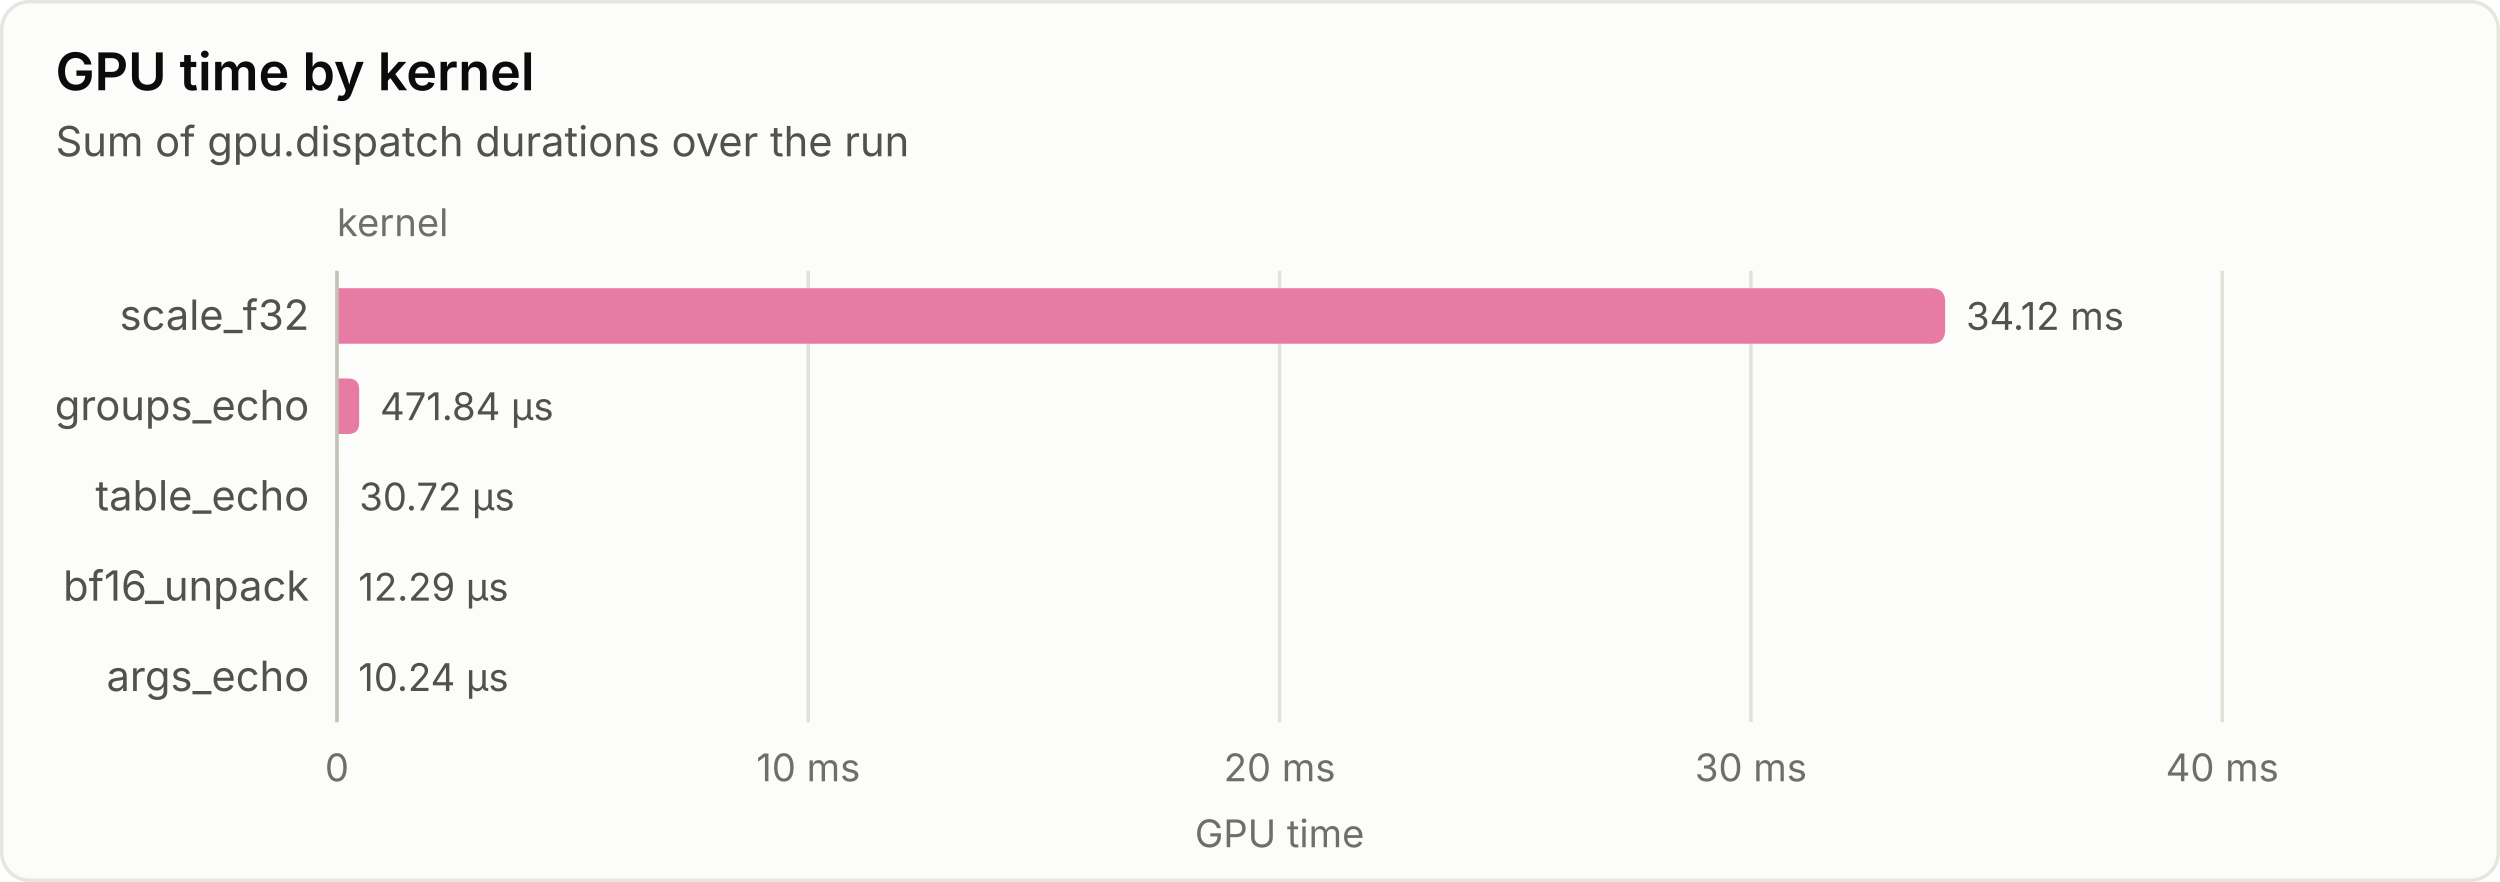
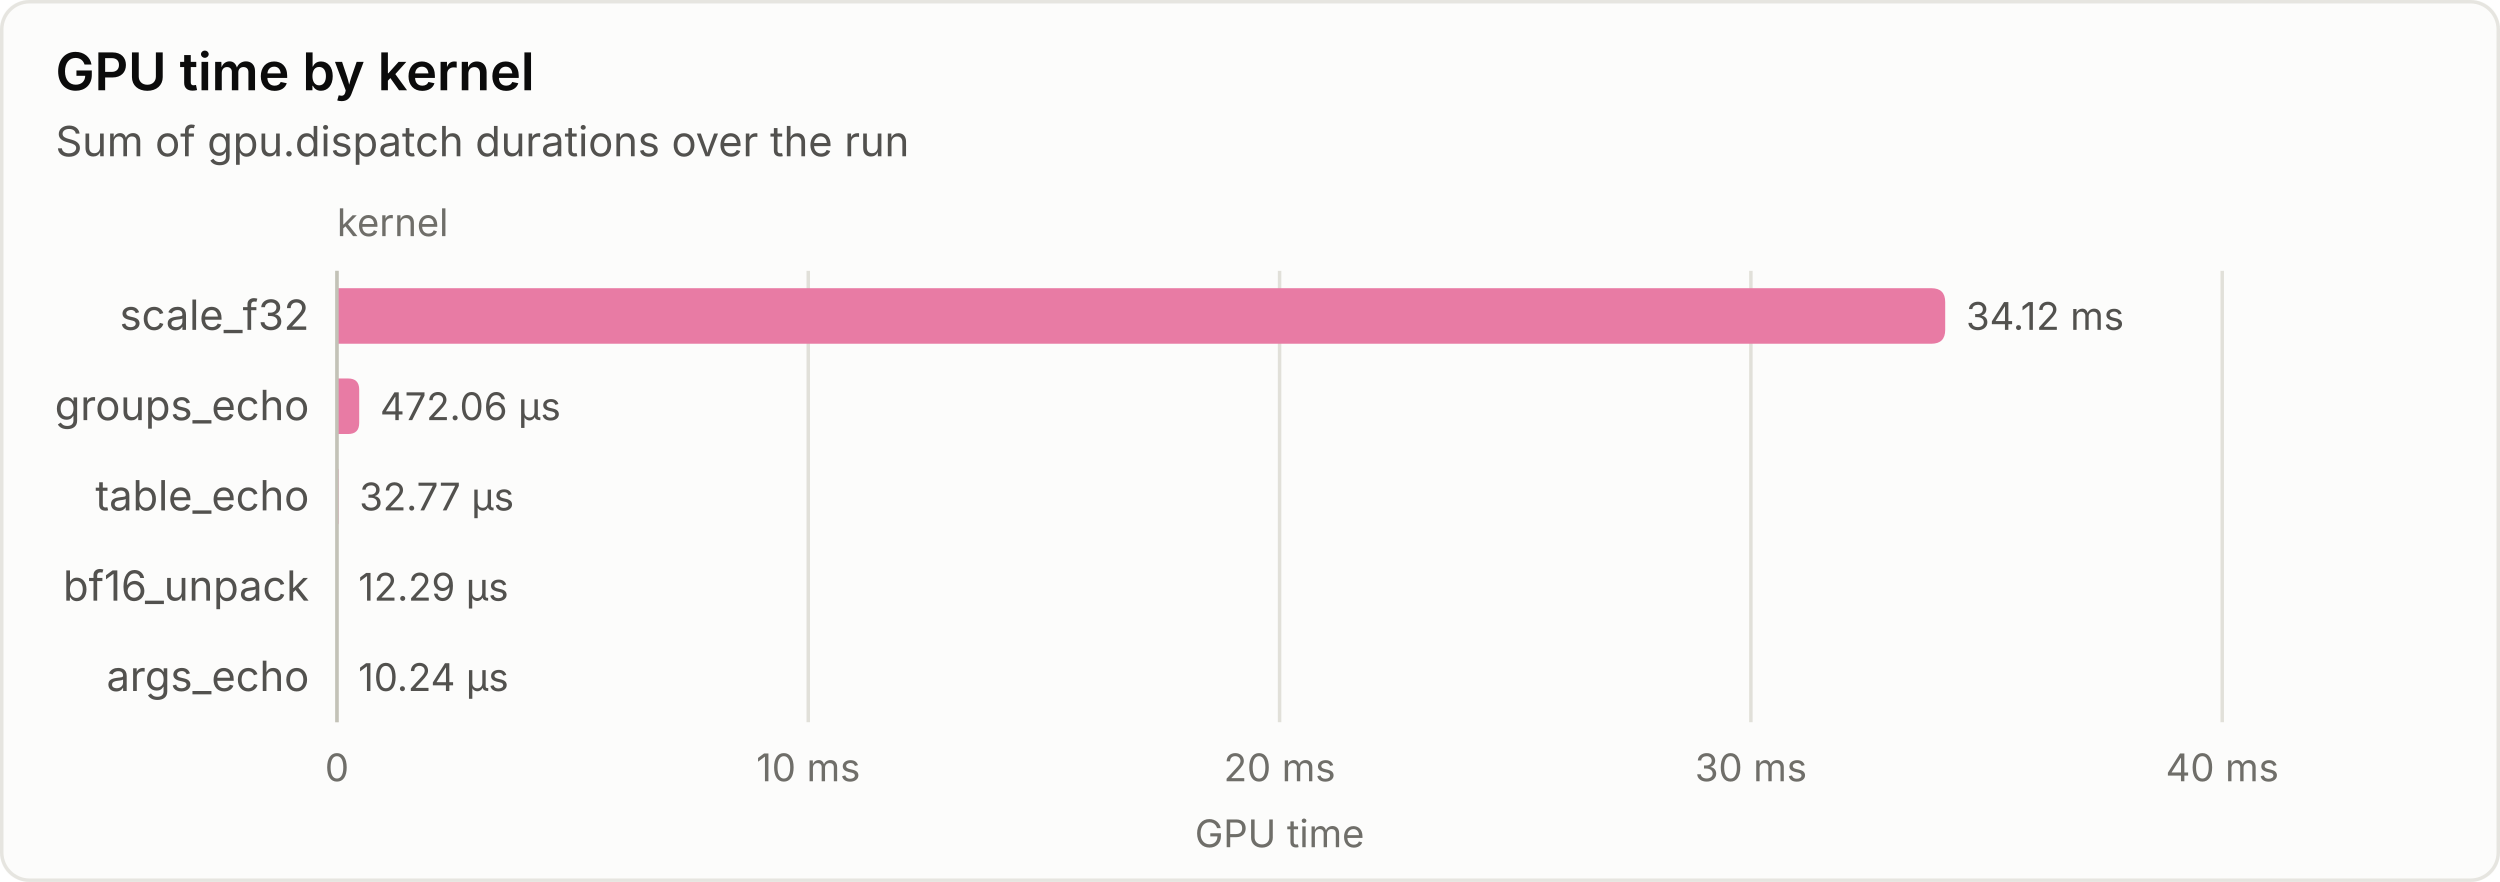
<svg xmlns="http://www.w3.org/2000/svg" width="720" height="254" viewBox="0 0 720 254" role="img" aria-labelledby="kernels-gpu_by_kernel-title kernels-gpu_by_kernel-desc">
  <style>text{font-family:system-ui,-apple-system,'Segoe UI',sans-serif}.line{fill:none;stroke-width:2;stroke-linejoin:round;stroke-linecap:round}.bg{fill:#fcfcfb}.frame{fill:none;stroke:#e6e5e0}.t1{fill:#0b0b0b}.t2{fill:#52514e}.t3{fill:#6f6e69}.grid{stroke:#e1e0d9}.axis{stroke:#c3c2b7}.ref{stroke:#52514e}.band{fill:#f0efec}.ring{stroke:#fcfcfb}.gap{stroke:#fcfcfb}.qx{fill:#f0efec}.qz{fill:#fcfcfb;stroke:#52514e}.emph{stroke:#52514e}.fn{fill:#a3a29c}.sn{stroke:#a3a29c}.f0{fill:#2a78d6}.s0{stroke:#2a78d6}.f1{fill:#eb6834}.s1{stroke:#eb6834}.f2{fill:#1baf7a}.s2{stroke:#1baf7a}.f3{fill:#eda100}.s3{stroke:#eda100}.f4{fill:#e87ba4}.s4{stroke:#e87ba4}.f5{fill:#008300}.s5{stroke:#008300}.f6{fill:#6250d6}.s6{stroke:#6250d6}.f7{fill:#e34948}.s7{stroke:#e34948}.q0{fill:#cde2fb}.q1{fill:#b7d3f6}.q2{fill:#9ec5f4}.q3{fill:#86b6ef}.q4{fill:#6da7ec}.q5{fill:#5598e7}.q6{fill:#3987e5}.q7{fill:#2a78d6}.q8{fill:#256abf}.q9{fill:#1c5cab}.q10{fill:#184f95}.q11{fill:#104281}.q12{fill:#0d366b}.fgood{fill:#0ca30c}.sgood{stroke:#0ca30c}.fwarn{fill:#fab219}.swarn{stroke:#fab219}.fserious{fill:#ec835a}.sserious{stroke:#ec835a}.fcrit{fill:#d03b3b}.scrit{stroke:#d03b3b}@media (prefers-color-scheme:dark){.bg{fill:#1a1a19}.frame{fill:none;stroke:#2c2c2a}.t1{fill:#f0efec}.t2{fill:#c3c2b7}.t3{fill:#898781}.grid{stroke:#2c2c2a}.axis{stroke:#383835}.ref{stroke:#c3c2b7}.band{fill:#242423}.ring{stroke:#1a1a19}.gap{stroke:#1a1a19}.qx{fill:#242423}.qz{fill:#1a1a19;stroke:#c3c2b7}.emph{stroke:#c3c2b7}.fn{fill:#6f6e69}.sn{stroke:#6f6e69}.f0{fill:#3987e5}.s0{stroke:#3987e5}.f1{fill:#d95926}.s1{stroke:#d95926}.f2{fill:#199e70}.s2{stroke:#199e70}.f3{fill:#c98500}.s3{stroke:#c98500}.f4{fill:#d55181}.s4{stroke:#d55181}.f5{fill:#008300}.s5{stroke:#008300}.f6{fill:#9085e9}.s6{stroke:#9085e9}.f7{fill:#e66767}.s7{stroke:#e66767}.q0{fill:#0d366b}.q1{fill:#104281}.q2{fill:#184f95}.q3{fill:#1c5cab}.q4{fill:#256abf}.q5{fill:#2a78d6}.q6{fill:#3987e5}.q7{fill:#5598e7}.q8{fill:#6da7ec}.q9{fill:#86b6ef}.q10{fill:#9ec5f4}.q11{fill:#b7d3f6}.q12{fill:#cde2fb}}</style>
  <rect class="bg" x="0" y="0" width="720" height="254" rx="8" />
  <rect class="frame" x="0.5" y="0.5" width="719" height="253" rx="8" />
  <text class="t1" x="16" y="26" font-size="15" font-weight="600">GPU time by kernel</text>
  <text class="t2" x="16" y="45" font-size="12">Sum of gpu.dispatch durations over the run</text>
  <line class="grid" x1="97.04" y1="78" x2="97.04" y2="208" stroke-width="1" />
  <line class="grid" x1="232.78" y1="78" x2="232.78" y2="208" stroke-width="1" />
  <line class="grid" x1="368.52" y1="78" x2="368.52" y2="208" stroke-width="1" />
  <line class="grid" x1="504.26" y1="78" x2="504.26" y2="208" stroke-width="1" />
  <line class="grid" x1="640" y1="78" x2="640" y2="208" stroke-width="1" />
  <text class="t3" x="97.04" y="225" font-size="11" text-anchor="middle">0</text>
  <text class="t3" x="232.78" y="225" font-size="11" text-anchor="middle">10 ms</text>
  <text class="t3" x="368.52" y="225" font-size="11" text-anchor="middle">20 ms</text>
  <text class="t3" x="504.26" y="225" font-size="11" text-anchor="middle">30 ms</text>
  <text class="t3" x="640" y="225" font-size="11" text-anchor="middle">40 ms</text>
  <text class="t3" x="97.04" y="68" font-size="11" text-anchor="start">kernel</text>
  <text class="t3" x="368.52" y="244" font-size="11" text-anchor="middle">GPU time</text>
  <text class="t2" x="89.04" y="95" font-size="12" text-anchor="end">scale_f32</text>
-   <path class="f4" d="M97.04 83H556.21Q560.21 83 560.21 87V95Q560.21 99 556.21 99H97.04Z" />
-   <text class="t2" x="566.21" y="95" font-size="11">34.12 ms</text>
+   <path class="f4" d="M97.04 83H556.22Q560.22 83 560.22 87V95Q560.22 99 556.22 99H97.04Z" />
+   <text class="t2" x="566.22" y="95" font-size="11">34.12 ms</text>
  <text class="t2" x="89.04" y="121" font-size="12" text-anchor="end">groups_echo</text>
-   <path class="f4" d="M97.04 109H100.24Q103.44 109 103.44 112.2V121.8Q103.44 125 100.24 125H97.04Z" />
-   <text class="t2" x="109.44" y="121" font-size="11">471.84 µs</text>
+   <path class="f4" d="M97.04 109H100.24Q103.45 109 103.45 112.2V121.8Q103.45 125 100.24 125H97.04Z" />
+   <text class="t2" x="109.45" y="121" font-size="11">472.06 µs</text>
  <text class="t2" x="89.04" y="147" font-size="12" text-anchor="end">table_echo</text>
-   <path class="f4" d="M97.04 135H97.25Q97.46 135 97.46 135.21V150.79Q97.46 151 97.25 151H97.04Z" />
-   <text class="t2" x="103.46" y="147" font-size="11">30.72 µs</text>
+   <path class="f4" d="M97.04 135H97.26Q97.48 135 97.48 135.22V150.78Q97.48 151 97.26 151H97.04Z" />
+   <text class="t2" x="103.48" y="147" font-size="11">32.77 µs</text>
  <text class="t2" x="89.04" y="173" font-size="12" text-anchor="end">bf16_unpack</text>
  <path class="f4" d="M97.04 161H97.12Q97.21 161 97.21 161.08V176.92Q97.21 177 97.12 177H97.04Z" />
  <text class="t2" x="103.21" y="173" font-size="11">12.29 µs</text>
  <text class="t2" x="89.04" y="199" font-size="12" text-anchor="end">args_echo</text>
  <path class="f4" d="M97.04 187H97.11Q97.18 187 97.18 187.07V202.93Q97.18 203 97.11 203H97.04Z" />
  <text class="t2" x="103.18" y="199" font-size="11">10.24 µs</text>
  <line class="axis" x1="97.04" y1="78" x2="97.04" y2="78" stroke-width="1" />
  <line class="axis" x1="97.04" y1="78" x2="97.04" y2="208" stroke-width="1" />
</svg>
